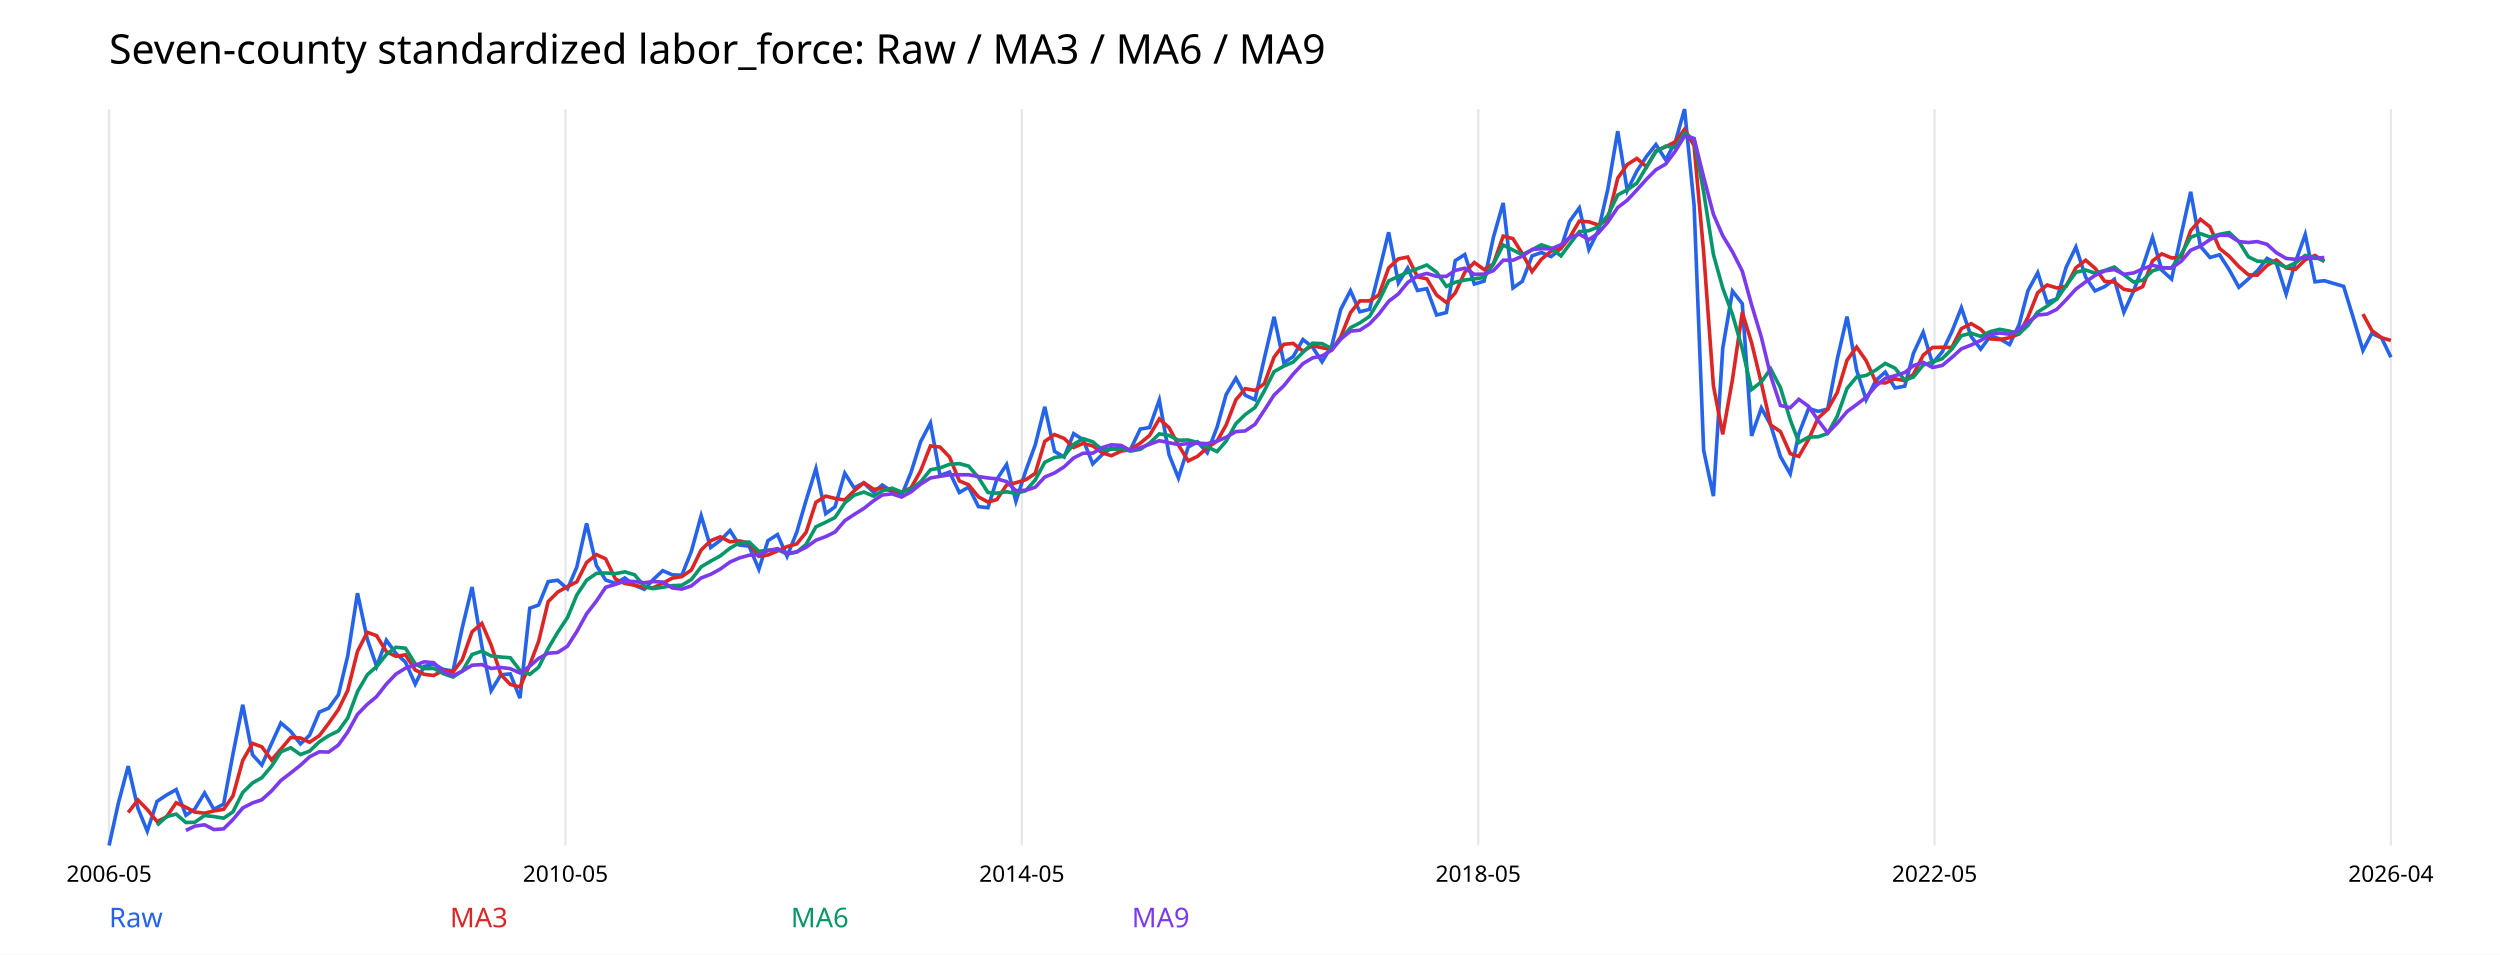
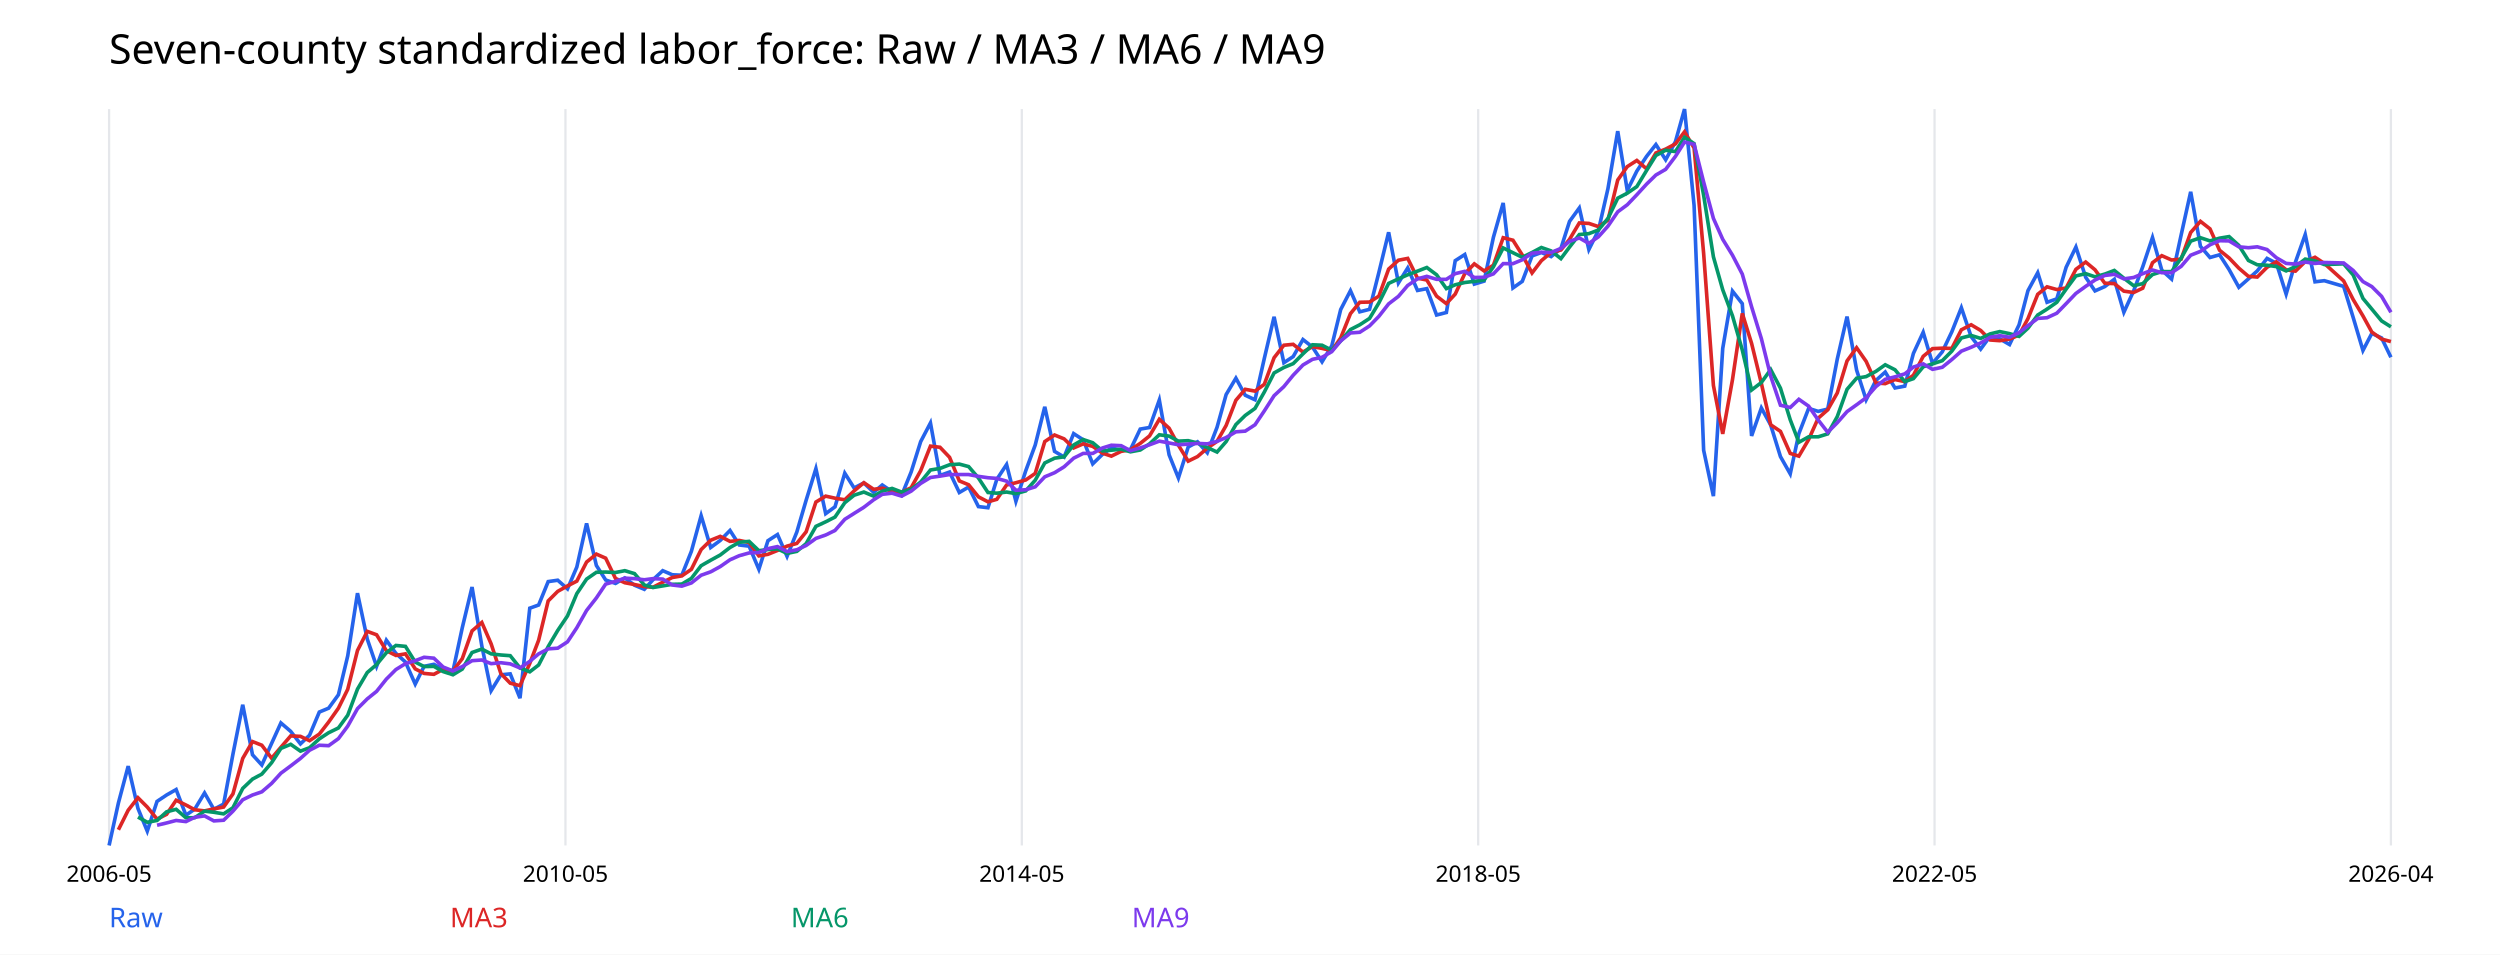
<svg xmlns="http://www.w3.org/2000/svg" width="1100" height="420" viewBox="0 0 1100 420">
  <rect width="100%" height="100%" fill="white" />
  <text x="48" y="28" font-family="sans-serif" font-size="18">Seven-county standardized labor_force: Raw / MA3 / MA6 / MA9</text>
  <line x1="48.0" y1="48" x2="48.0" y2="372" stroke="#e5e7eb" />
  <text x="48.0" y="388" text-anchor="middle" font-family="sans-serif" font-size="10">2006-05</text>
  <line x1="248.8" y1="48" x2="248.8" y2="372" stroke="#e5e7eb" />
  <text x="248.8" y="388" text-anchor="middle" font-family="sans-serif" font-size="10">2010-05</text>
  <line x1="449.6" y1="48" x2="449.6" y2="372" stroke="#e5e7eb" />
  <text x="449.6" y="388" text-anchor="middle" font-family="sans-serif" font-size="10">2014-05</text>
  <line x1="650.4" y1="48" x2="650.4" y2="372" stroke="#e5e7eb" />
  <text x="650.4" y="388" text-anchor="middle" font-family="sans-serif" font-size="10">2018-05</text>
  <line x1="851.2" y1="48" x2="851.2" y2="372" stroke="#e5e7eb" />
  <text x="851.2" y="388" text-anchor="middle" font-family="sans-serif" font-size="10">2022-05</text>
  <line x1="1052.0" y1="48" x2="1052.0" y2="372" stroke="#e5e7eb" />
  <text x="1052.0" y="388" text-anchor="middle" font-family="sans-serif" font-size="10">2026-04</text>
  <polyline points="48.0,372.0 52.1,353.3 56.4,337.1 60.7,355.7 64.8,365.7 69.1,352.6 73.3,349.8 77.5,347.4 81.8,358.7 85.7,356.0 90.0,348.9 94.1,356.1 98.4,353.8 102.5,331.8 106.8,310.1 111.1,332.1 115.2,336.6 119.5,327.1 123.6,318.1 127.9,321.8 132.2,327.3 136.2,323.5 140.5,313.3 144.6,311.6 148.9,305.7 153.0,288.6 157.3,261.0 161.6,281.2 165.7,293.2 170.0,281.7 174.2,287.5 178.4,291.3 182.7,301.0 186.6,293.2 190.9,292.3 195.0,294.5 199.3,295.3 203.4,276.2 207.7,258.3 212.0,284.2 216.1,303.9 220.4,296.9 224.5,296.5 228.8,307.2 233.1,267.6 237.0,266.2 241.2,255.9 245.4,255.3 249.7,259.1 253.8,249.5 258.1,230.3 262.4,248.8 266.5,255.2 270.8,256.7 274.9,254.3 279.2,257.5 283.5,259.3 287.3,255.1 291.6,251.1 295.8,252.9 300.0,253.1 304.2,242.6 308.5,226.9 312.7,240.9 316.9,237.8 321.2,233.4 325.3,239.8 329.6,240.3 333.9,250.5 337.9,237.9 342.1,235.2 346.3,244.8 350.6,234.1 354.7,220.1 359.0,206.2 363.3,226.0 367.4,223.0 371.7,208.2 375.8,214.7 380.1,212.5 384.4,216.6 388.2,213.4 392.5,216.3 396.7,218.0 400.9,207.7 405.1,194.3 409.4,186.1 413.6,209.2 417.8,207.7 422.1,216.7 426.2,214.3 430.5,222.9 434.7,223.4 438.6,210.9 442.9,204.4 447.0,220.6 451.3,207.2 455.5,195.8 459.7,179.0 464.0,198.6 468.2,201.1 472.4,190.8 476.6,193.5 480.8,204.1 485.1,199.9 489.0,197.1 493.3,198.1 497.4,197.8 501.7,188.8 505.8,188.1 510.1,176.0 514.4,200.1 518.5,210.3 522.8,196.7 526.9,194.4 531.2,199.2 535.5,188.0 539.5,173.6 543.8,166.4 547.9,173.9 552.2,175.9 556.3,157.7 560.6,139.4 564.9,159.6 569.0,156.9 573.3,149.4 577.5,152.7 581.7,159.2 586.0,152.1 589.9,136.2 594.2,127.9 598.3,137.2 602.6,136.1 606.7,119.9 611.0,102.2 615.3,124.5 619.4,117.9 623.7,127.8 627.8,127.0 632.1,138.6 636.4,137.5 640.3,114.7 644.5,112.0 648.7,125.0 653.0,123.7 657.1,104.4 661.4,89.3 665.7,126.7 669.8,123.8 674.1,112.6 678.2,111.1 682.5,112.9 686.8,109.3 690.6,97.4 694.9,91.5 699.1,109.8 703.3,101.4 707.5,83.0 711.8,57.7 716.0,83.8 720.2,75.3 724.5,68.8 728.6,63.6 732.9,70.3 737.2,62.3 741.2,48.0 745.4,90.4 749.6,198.1 753.9,218.3 758.0,153.3 762.3,128.1 766.6,133.6 770.7,191.8 775.0,179.5 779.1,187.0 783.4,200.9 787.7,208.5 791.5,190.8 795.8,179.7 800.0,181.0 804.2,180.0 808.4,158.0 812.7,139.3 816.9,162.8 821.1,175.9 825.4,167.4 829.5,163.7 833.8,170.7 838.1,169.9 841.9,155.5 846.2,146.2 850.3,159.9 854.6,154.8 858.8,146.0 863.0,135.4 867.3,148.1 871.5,153.6 875.7,147.9 879.9,149.1 884.2,151.6 888.4,142.9 892.3,127.9 896.6,120.0 900.7,133.0 905.0,131.5 909.1,117.6 913.4,108.7 917.7,122.0 921.8,128.0 926.1,126.1 930.3,122.9 934.5,137.4 938.8,128.0 942.8,117.4 947.1,104.5 951.2,118.9 955.5,122.8 959.7,103.4 963.9,84.4 968.2,108.4 972.4,113.3 976.6,112.1 980.8,118.6 985.1,126.4 989.3,122.7 993.2,119.2 997.5,113.7 1001.6,115.8 1005.9,129.4 1010.0,115.3 1014.3,103.2 1018.6,124.0 1022.7,123.5 1031.2,126.0 1035.4,139.7 1039.7,154.2 1043.6,146.7 1047.9,148.7 1052.0,157.2" fill="none" stroke="#2563eb" stroke-width="1.6" />
  <text x="48" y="408" font-family="sans-serif" font-size="12" fill="#2563eb">Raw</text>
-   <polyline points="56.4,357.5 60.7,352.0 64.8,356.2 69.1,361.5 73.3,359.4 77.5,353.2 81.8,355.2 85.7,357.3 90.0,357.8 94.1,356.8 98.4,356.1 102.5,350.2 106.8,334.6 111.1,327.1 115.2,328.6 119.5,334.4 123.6,329.6 127.9,324.5 132.2,324.7 136.2,326.6 140.5,323.7 144.6,318.3 148.9,312.2 153.0,303.8 157.3,286.6 161.6,278.2 165.7,279.7 170.0,286.7 174.2,288.8 178.4,288.1 182.7,294.8 186.6,296.7 190.9,297.2 195.0,294.9 199.3,295.7 203.4,290.2 207.7,278.0 212.0,274.3 216.1,283.8 220.4,296.9 224.5,301.1 228.8,302.3 233.1,292.5 237.0,282.2 241.2,264.7 245.4,260.5 249.7,258.1 253.8,256.0 258.1,247.5 262.4,244.0 266.5,245.9 270.8,254.8 274.9,256.7 279.2,257.5 283.5,258.4 287.3,258.7 291.6,256.6 295.8,254.4 300.0,253.7 304.2,250.8 308.5,242.0 312.7,237.9 316.9,236.2 321.2,238.4 325.3,238.0 329.6,238.9 333.9,244.8 337.9,244.2 342.1,242.4 346.3,240.5 350.6,239.3 354.7,234.2 359.0,221.0 363.3,218.3 367.4,219.3 371.7,220.0 375.8,216.0 380.1,212.4 384.4,215.3 388.2,214.8 392.5,216.1 396.7,216.6 400.9,214.6 405.1,207.1 409.4,196.2 413.6,196.7 417.8,201.1 422.1,211.6 426.2,213.3 430.5,218.6 434.7,220.9 438.6,219.8 442.9,213.4 447.0,212.4 451.3,211.1 455.5,208.3 459.7,194.2 464.0,191.2 468.2,192.9 472.4,196.9 476.6,195.1 480.8,196.2 485.1,199.3 489.0,200.5 493.3,198.5 497.4,197.8 501.7,195.0 505.8,191.6 510.1,184.3 514.4,188.2 518.5,195.8 522.8,202.8 526.9,200.8 531.2,197.0 535.5,194.1 539.5,187.0 543.8,175.9 547.9,171.0 552.2,171.8 556.3,168.8 560.6,157.1 564.9,151.5 569.0,151.1 573.3,154.5 577.5,152.1 581.7,153.0 586.0,153.9 589.9,148.3 594.2,137.6 598.3,132.4 602.6,132.4 606.7,129.8 611.0,117.9 615.3,113.9 619.4,113.1 623.7,121.8 627.8,122.7 632.1,129.8 636.4,133.1 640.3,128.9 644.5,119.8 648.7,115.5 653.0,118.6 657.1,116.1 661.4,103.9 665.7,105.0 669.8,111.6 674.1,119.5 678.2,114.1 682.5,110.5 686.8,109.3 690.6,104.6 694.9,97.3 699.1,97.6 703.3,99.0 707.5,96.2 711.8,78.4 716.0,72.4 720.2,69.7 724.5,73.4 728.6,66.4 732.9,64.6 737.2,62.3 741.2,56.9 745.4,64.1 749.6,110.9 753.9,169.7 758.0,191.1 762.3,166.9 766.6,137.5 770.7,150.8 775.0,168.6 779.1,187.0 783.4,189.9 787.7,199.6 791.5,200.8 795.8,193.3 800.0,183.9 804.2,180.1 808.4,172.7 812.7,158.5 816.9,152.7 821.1,158.7 825.4,168.2 829.5,168.5 833.8,166.7 838.1,167.5 841.9,164.7 846.2,156.3 850.3,152.9 854.6,152.8 858.8,152.9 863.0,144.6 867.3,142.4 871.5,144.9 875.7,149.1 879.9,149.4 884.2,148.6 888.4,146.9 892.3,139.6 896.6,128.8 900.7,125.4 905.0,126.7 909.1,126.0 913.4,117.8 917.7,114.5 921.8,118.0 926.1,123.8 930.3,124.1 934.5,127.3 938.8,128.0 942.8,126.1 947.1,114.8 951.2,111.7 955.5,113.5 959.7,113.2 963.9,101.5 968.2,96.5 972.4,99.8 976.6,109.3 980.8,112.7 985.1,117.3 989.3,120.9 993.2,121.1 997.5,116.8 1001.6,114.4 1005.9,117.9 1010.0,118.5 1014.3,114.3 1018.6,112.4 1022.7,115.1" fill="none" stroke="#dc2626" stroke-width="1.6" />
-   <polyline points="1039.7,138.2 1043.6,145.4 1047.9,148.6 1052.0,149.8" fill="none" stroke="#dc2626" stroke-width="1.6" />
+   <polyline points="52.1,365.1 56.4,356.5 60.7,351.0 64.8,355.1 69.1,360.4 73.3,358.3 77.5,352.1 81.8,354.2 85.7,356.3 90.0,356.8 94.1,355.9 98.4,355.1 102.5,349.3 106.8,333.7 111.1,326.3 115.2,327.9 119.5,333.6 123.6,328.8 127.9,323.8 132.2,324.0 136.2,325.9 140.5,323.0 144.6,317.7 148.9,311.6 153.0,303.3 157.3,286.2 161.6,277.8 165.7,279.3 170.0,286.3 174.2,288.4 178.4,287.7 182.7,294.3 186.6,296.3 190.9,296.7 195.0,294.5 199.3,295.2 203.4,289.8 207.7,277.6 212.0,273.9 216.1,283.3 220.4,296.4 224.5,300.6 228.8,301.7 233.1,291.9 237.0,281.7 241.2,264.4 245.4,260.2 249.7,257.8 253.8,255.7 258.1,247.3 262.4,243.8 266.5,245.6 270.8,254.5 274.9,256.4 279.2,257.2 283.5,258.1 287.3,258.4 291.6,256.2 295.8,254.1 300.0,253.4 304.2,250.5 308.5,241.8 312.7,237.7 316.9,236.0 321.2,238.2 325.3,237.8 329.6,238.7 333.9,244.6 337.9,243.9 342.1,242.2 346.3,240.3 350.6,239.1 354.7,234.0 359.0,220.9 363.3,218.3 367.4,219.2 371.7,219.9 375.8,216.0 380.1,212.4 384.4,215.3 388.2,214.8 392.5,216.1 396.7,216.6 400.9,214.6 405.1,207.1 409.4,196.3 413.6,196.8 417.8,201.2 422.1,211.6 426.2,213.3 430.5,218.6 434.7,220.8 438.6,219.7 442.9,213.4 447.0,212.4 451.3,211.2 455.5,208.3 459.7,194.3 464.0,191.4 468.2,193.1 472.4,197.1 476.6,195.3 480.8,196.4 485.1,199.4 489.0,200.7 493.3,198.6 497.4,197.9 501.7,195.1 505.8,191.8 510.1,184.5 514.4,188.4 518.5,195.9 522.8,202.9 526.9,200.9 531.2,197.2 535.5,194.2 539.5,187.2 543.8,176.1 547.9,171.3 552.2,172.1 556.3,169.1 560.6,157.4 564.9,151.9 569.0,151.5 573.3,154.9 577.5,152.5 581.7,153.3 586.0,154.3 589.9,148.7 594.2,138.0 598.3,133.0 602.6,132.9 606.7,130.3 611.0,118.4 615.3,114.5 619.4,113.7 623.7,122.4 627.8,123.2 632.1,130.3 636.4,133.6 640.3,129.4 644.5,120.4 648.7,116.1 653.0,119.2 657.1,116.7 661.4,104.6 665.7,105.7 669.8,112.2 674.1,120.1 678.2,114.7 682.5,111.1 686.8,110.0 690.6,105.3 694.9,98.1 699.1,98.3 703.3,99.7 707.5,96.9 711.8,79.2 716.0,73.3 720.2,70.6 724.5,74.3 728.6,67.3 732.9,65.6 737.2,63.3 741.2,58.0 745.4,65.1 749.6,111.5 753.9,169.6 758.0,190.9 762.3,167.0 766.6,137.9 770.7,151.1 775.0,168.7 779.1,186.9 783.4,189.8 787.7,199.5 791.5,200.7 795.8,193.4 800.0,184.0 804.2,180.3 808.4,172.9 812.7,158.8 816.9,153.0 821.1,159.0 825.4,168.5 829.5,168.8 833.8,167.0 838.1,167.9 841.9,165.1 846.2,156.8 850.3,153.4 854.6,153.2 858.8,153.3 863.0,145.1 867.3,142.9 871.5,145.4 875.7,149.6 879.9,149.9 884.2,149.2 888.4,147.4 892.3,140.2 896.6,129.5 900.7,126.2 905.0,127.4 909.1,126.7 913.4,118.5 917.7,115.3 921.8,118.7 926.1,124.6 930.3,124.8 934.5,128.1 938.8,128.7 942.8,126.8 947.1,115.6 951.2,112.5 955.5,114.4 959.7,114.0 963.9,102.3 968.2,97.4 972.4,100.7 976.6,110.1 980.8,113.5 985.1,118.0 989.3,121.6 993.2,121.9 997.5,117.6 1001.6,115.2 1005.9,118.7 1010.0,119.3 1014.3,115.1 1018.6,113.2 1022.7,115.9 1031.2,123.6 1035.4,131.8 1039.7,139.0 1043.6,146.1 1047.9,149.2 1052.0,150.3" fill="none" stroke="#dc2626" stroke-width="1.6" />
  <text x="198" y="408" font-family="sans-serif" font-size="12" fill="#dc2626">MA3</text>
-   <polyline points="69.1,363.1 73.3,359.3 77.5,358.2 81.8,361.9 85.7,361.8 90.0,358.8 94.1,359.3 98.4,360.0 102.5,357.2 106.8,348.7 111.1,344.5 115.2,342.2 119.5,337.1 123.6,330.8 127.9,329.0 132.2,332.0 136.2,330.5 140.5,326.4 144.6,323.7 148.9,321.6 153.0,315.9 157.3,304.3 161.6,296.9 165.7,293.3 170.0,288.0 174.2,284.8 178.4,285.2 182.7,292.1 186.6,294.2 190.9,294.1 195.0,296.4 199.3,297.9 203.4,295.3 207.7,288.0 212.0,286.5 216.1,288.6 220.4,289.1 224.5,289.4 228.8,295.0 233.1,296.7 237.0,293.6 241.2,285.3 245.4,278.2 249.7,271.7 253.8,261.8 258.1,255.3 262.4,252.3 266.5,252.1 270.8,252.4 274.9,251.6 279.2,252.9 283.5,257.9 287.3,259.0 291.6,258.4 295.8,257.7 300.0,257.5 304.2,255.0 308.5,249.4 312.7,246.9 316.9,244.6 321.2,241.2 325.3,238.9 329.6,238.5 333.9,242.6 337.9,242.1 342.1,241.8 346.3,243.8 350.6,242.9 354.7,239.5 359.0,231.8 363.3,229.8 367.4,227.7 371.7,221.3 375.8,217.9 380.1,216.5 384.4,218.3 388.2,216.0 392.5,214.8 396.7,216.5 400.9,215.2 405.1,212.0 409.4,206.7 413.6,205.9 417.8,204.3 422.1,204.0 426.2,205.1 430.5,210.1 434.7,216.7 438.6,217.0 442.9,216.4 447.0,217.1 451.3,215.9 455.5,211.2 459.7,203.4 464.0,201.3 468.2,200.7 472.4,195.5 476.6,193.0 480.8,194.4 485.1,198.0 489.0,197.7 493.3,197.3 497.4,198.5 501.7,197.7 505.8,195.0 510.1,190.9 514.4,191.6 518.5,193.7 522.8,193.6 526.9,194.7 531.2,196.6 535.5,198.7 539.5,194.1 543.8,186.4 547.9,182.4 552.2,179.3 556.3,172.0 560.6,163.5 564.9,161.1 569.0,159.3 573.3,155.0 577.5,151.0 581.7,151.2 586.0,153.4 589.9,149.3 594.2,144.2 598.3,142.1 602.6,139.2 606.7,132.4 611.0,123.6 615.3,121.6 619.4,119.8 623.7,118.2 627.8,116.6 632.1,119.8 636.4,126.0 640.3,124.2 644.5,123.2 648.7,122.7 653.0,122.1 657.1,116.2 661.4,107.8 665.7,110.0 669.8,112.1 674.1,109.9 678.2,107.7 682.5,109.2 686.8,112.6 690.6,107.5 694.9,101.9 699.1,101.5 703.3,99.8 707.5,94.7 711.8,85.8 716.0,83.5 720.2,80.6 724.5,73.4 728.6,66.7 732.9,64.3 737.2,64.9 741.2,58.5 745.4,61.4 749.6,84.4 753.9,112.0 758.0,126.7 762.3,138.4 766.6,153.5 770.7,171.4 775.0,168.0 779.1,162.3 783.4,170.6 787.7,184.7 791.5,194.7 795.8,192.3 800.0,192.2 804.2,190.7 808.4,183.1 812.7,170.9 816.9,165.9 821.1,165.2 825.4,162.8 829.5,159.9 833.8,162.0 838.1,167.3 841.9,165.9 846.2,160.6 850.3,159.3 854.6,157.8 858.8,153.6 863.0,147.7 867.3,146.6 871.5,148.0 875.7,145.9 879.9,144.9 884.2,145.7 888.4,146.9 892.3,143.2 896.6,137.3 900.7,134.7 905.0,131.6 909.1,125.7 913.4,119.8 917.7,118.8 921.8,120.2 926.1,119.0 930.3,117.5 934.5,120.9 938.8,124.1 942.8,123.3 947.1,119.2 951.2,117.9 955.5,117.9 959.7,111.9 963.9,104.4 968.2,102.8 972.4,104.3 976.6,103.1 980.8,102.3 985.1,106.3 989.3,113.0 993.2,114.9 997.5,115.1 1001.6,115.7 1005.9,117.6 1010.0,115.7 1014.3,112.4 1018.6,113.2 1022.7,114.8" fill="none" stroke="#059669" stroke-width="1.6" />
-   <polyline points="1052.0,142.3" fill="none" stroke="#059669" stroke-width="1.6" />
+   <polyline points="60.7,359.5 64.8,361.8 69.1,361.0 73.3,357.2 77.5,356.1 81.8,359.8 85.7,359.8 90.0,356.9 94.1,357.4 98.4,358.1 102.5,355.4 106.8,346.9 111.1,342.8 115.2,340.6 119.5,335.6 123.6,329.3 127.9,327.5 132.2,330.5 136.2,329.0 140.5,325.1 144.6,322.4 148.9,320.3 153.0,314.7 157.3,303.2 161.6,295.9 165.7,292.4 170.0,287.2 174.2,284.0 178.4,284.4 182.7,291.3 186.6,293.3 190.9,293.2 195.0,295.5 199.3,296.9 203.4,294.4 207.7,287.1 212.0,285.6 216.1,287.7 220.4,288.2 224.5,288.5 228.8,293.9 233.1,295.6 237.0,292.6 241.2,284.5 245.4,277.4 249.7,271.0 253.8,261.2 258.1,254.8 262.4,251.8 266.5,251.7 270.8,251.9 274.9,251.1 279.2,252.4 283.5,257.4 287.3,258.5 291.6,257.8 295.8,257.1 300.0,257.0 304.2,254.5 308.5,248.9 312.7,246.5 316.9,244.2 321.2,240.9 325.3,238.6 329.6,238.2 333.9,242.3 337.9,241.8 342.1,241.5 346.3,243.5 350.6,242.6 354.7,239.2 359.0,231.6 363.3,229.6 367.4,227.5 371.7,221.2 375.8,217.9 380.1,216.5 384.4,218.3 388.2,216.1 392.5,214.9 396.7,216.5 400.9,215.3 405.1,212.1 409.4,206.8 413.6,206.1 417.8,204.5 422.1,204.2 426.2,205.3 430.5,210.3 434.7,216.7 438.6,217.0 442.9,216.5 447.0,217.2 451.3,216.0 455.5,211.3 459.7,203.7 464.0,201.6 468.2,201.0 472.4,195.8 476.6,193.4 480.8,194.8 485.1,198.4 489.0,198.1 493.3,197.6 497.4,198.8 501.7,198.0 505.8,195.3 510.1,191.3 514.4,191.9 518.5,194.1 522.8,193.9 526.9,194.9 531.2,196.9 535.5,198.9 539.5,194.3 543.8,186.8 547.9,182.8 552.2,179.7 556.3,172.5 560.6,164.1 564.9,161.7 569.0,160.0 573.3,155.7 577.5,151.7 581.7,151.9 586.0,154.1 589.9,150.0 594.2,145.0 598.3,142.9 602.6,140.1 606.7,133.3 611.0,124.7 615.3,122.7 619.4,120.9 623.7,119.3 627.8,117.7 632.1,120.9 636.4,127.0 640.3,125.3 644.5,124.3 648.7,123.8 653.0,123.2 657.1,117.4 661.4,109.1 665.7,111.2 669.8,113.2 674.1,111.1 678.2,108.9 682.5,110.4 686.8,113.8 690.6,108.7 694.9,103.2 699.1,102.8 703.3,101.2 707.5,96.1 711.8,87.2 716.0,85.0 720.2,82.1 724.5,75.0 728.6,68.4 732.9,66.1 737.2,66.7 741.2,60.4 745.4,63.2 749.6,85.9 753.9,113.0 758.0,127.5 762.3,139.0 766.6,154.0 770.7,171.6 775.0,168.3 779.1,162.6 783.4,170.8 787.7,184.7 791.5,194.6 795.8,192.2 800.0,192.2 804.2,190.9 808.4,183.3 812.7,171.3 816.9,166.4 821.1,165.7 825.4,163.4 829.5,160.5 833.8,162.7 838.1,167.9 841.9,166.6 846.2,161.4 850.3,160.1 854.6,158.7 858.8,154.5 863.0,148.7 867.3,147.6 871.5,148.9 875.7,146.9 879.9,145.9 884.2,146.8 888.4,148.0 892.3,144.4 896.6,138.6 900.7,136.0 905.0,133.0 909.1,127.2 913.4,121.4 917.7,120.4 921.8,121.8 926.1,120.6 930.3,119.0 934.5,122.4 938.8,125.7 942.8,124.8 947.1,120.8 951.2,119.5 955.5,119.5 959.7,113.6 963.9,106.1 968.2,104.6 972.4,106.0 976.6,104.8 980.8,104.1 985.1,108.0 989.3,114.6 993.2,116.5 997.5,116.7 1001.6,117.3 1005.9,119.2 1010.0,117.3 1014.3,114.0 1018.6,114.8 1022.7,116.4 1031.2,116.1 1035.4,121.0 1039.7,131.3 1043.6,136.0 1047.9,141.2 1052.0,143.8" fill="none" stroke="#059669" stroke-width="1.6" />
  <text x="348" y="408" font-family="sans-serif" font-size="12" fill="#059669">MA6</text>
-   <polyline points="81.8,365.4 85.7,363.5 90.0,362.9 94.1,365.0 98.4,364.7 102.5,360.6 106.8,355.5 111.1,353.3 115.2,351.9 119.5,348.0 123.6,343.4 127.9,340.1 132.2,336.7 136.2,333.0 140.5,330.8 144.6,330.9 148.9,327.8 153.0,322.1 157.3,314.3 161.6,309.9 165.7,306.5 170.0,301.0 174.2,296.6 178.4,294.0 182.7,292.7 186.6,291.2 190.9,291.6 195.0,295.6 199.3,297.3 203.4,295.3 207.7,292.7 212.0,292.4 216.1,294.1 220.4,293.7 224.5,294.2 228.8,296.1 233.1,293.1 237.0,289.7 241.2,287.4 245.4,287.1 249.7,284.3 253.8,277.9 258.1,270.1 262.4,264.5 266.5,258.4 270.8,257.1 274.9,255.7 279.2,255.9 283.5,256.4 287.3,255.9 291.6,256.1 295.8,258.7 300.0,259.2 304.2,257.8 308.5,254.3 312.7,252.7 316.9,250.4 321.2,247.3 325.3,245.5 329.6,244.3 333.9,244.1 337.9,242.3 342.1,241.4 346.3,243.6 350.6,242.8 354.7,240.8 359.0,237.7 363.3,236.1 367.4,234.1 371.7,229.1 375.8,226.4 380.1,223.7 384.4,220.3 388.2,217.8 392.5,217.3 396.7,218.7 400.9,216.4 405.1,213.0 409.4,210.3 413.6,209.6 417.8,208.9 422.1,208.9 426.2,208.9 430.5,209.7 434.7,210.3 438.6,210.7 442.9,211.9 447.0,215.9 451.3,215.7 455.5,214.4 459.7,209.9 464.0,208.1 468.2,205.4 472.4,201.5 476.6,199.4 480.8,199.4 485.1,196.9 489.0,195.7 493.3,196.0 497.4,198.2 501.7,197.0 505.8,195.5 510.1,193.9 514.4,194.8 518.5,195.6 522.8,195.2 526.9,195.0 531.2,195.2 535.5,194.1 539.5,192.4 543.8,189.9 547.9,189.6 552.2,186.7 556.3,180.5 560.6,173.8 564.9,169.7 569.0,164.6 573.3,160.0 577.5,157.5 581.7,156.6 586.0,154.0 589.9,149.2 594.2,145.7 598.3,145.3 602.6,142.5 606.7,138.2 611.0,132.6 615.3,129.3 619.4,124.3 623.7,121.4 627.8,120.3 632.1,121.6 636.4,121.6 640.3,119.0 644.5,118.0 648.7,120.7 653.0,120.6 657.1,119.1 661.4,114.5 665.7,114.5 669.8,112.7 674.1,109.8 678.2,109.4 682.5,109.5 686.8,107.7 690.6,104.6 694.9,103.0 699.1,105.5 703.3,102.5 707.5,97.7 711.8,91.3 716.0,88.1 720.2,83.6 724.5,78.8 728.6,74.7 732.9,72.2 737.2,66.4 741.2,59.9 745.4,60.9 749.6,77.9 753.9,94.3 758.0,103.7 762.3,110.8 766.6,119.3 770.7,134.1 775.0,148.4 779.1,165.3 783.4,178.4 787.7,179.4 791.5,175.7 795.8,178.8 800.0,185.0 804.2,190.5 808.4,186.2 812.7,181.1 816.9,178.0 821.1,174.8 825.4,169.8 829.5,166.5 833.8,165.3 838.1,163.9 841.9,160.9 846.2,159.4 850.3,161.7 854.6,160.8 858.8,157.3 863.0,153.5 867.3,151.8 871.5,149.8 875.7,147.2 879.9,146.5 884.2,147.1 888.4,145.1 892.3,141.8 896.6,138.6 900.7,138.2 905.0,136.1 909.1,131.9 913.4,127.2 917.7,124.0 921.8,121.2 926.1,119.2 930.3,118.6 934.5,120.7 938.8,120.1 942.8,118.3 947.1,116.7 951.2,117.8 955.5,117.9 959.7,115.0 963.9,110.1 968.2,108.3 972.4,105.4 976.6,103.5 980.8,103.6 985.1,106.3 989.3,106.7 993.2,106.3 997.5,107.5 1001.6,111.2 1005.9,113.7 1010.0,114.1 1014.3,113.1 1018.6,113.7 1022.7,113.3" fill="none" stroke="#7c3aed" stroke-width="1.6" />
+   <polyline points="69.1,363.1 73.3,362.1 77.5,361.0 81.8,361.5 85.7,359.6 90.0,359.0 94.1,361.2 98.4,360.9 102.5,356.9 106.8,351.9 111.1,349.8 115.2,348.4 119.5,344.7 123.6,340.2 127.9,337.0 132.2,333.7 136.2,330.1 140.5,327.9 144.6,328.1 148.9,325.0 153.0,319.5 157.3,311.8 161.6,307.5 165.7,304.2 170.0,298.8 174.2,294.6 178.4,292.0 182.7,290.7 186.6,289.2 190.9,289.6 195.0,293.5 199.3,295.2 203.4,293.3 207.7,290.7 212.0,290.4 216.1,292.0 220.4,291.6 224.5,292.1 228.8,293.9 233.1,291.0 237.0,287.7 241.2,285.5 245.4,285.2 249.7,282.4 253.8,276.2 258.1,268.6 262.4,263.1 266.5,257.0 270.8,255.8 274.9,254.4 279.2,254.6 283.5,255.1 287.3,254.6 291.6,254.8 295.8,257.4 300.0,257.9 304.2,256.5 308.5,253.1 312.7,251.6 316.9,249.3 321.2,246.3 325.3,244.5 329.6,243.3 333.9,243.1 337.9,241.4 342.1,240.5 346.3,242.7 350.6,241.9 354.7,240.0 359.0,236.9 363.3,235.4 367.4,233.4 371.7,228.5 375.8,225.9 380.1,223.2 384.4,219.9 388.2,217.5 392.5,217.0 396.7,218.3 400.9,216.1 405.1,212.7 409.4,210.1 413.6,209.5 417.8,208.8 422.1,208.8 426.2,208.8 430.5,209.6 434.7,210.2 438.6,210.5 442.9,211.7 447.0,215.7 451.3,215.5 455.5,214.2 459.7,209.8 464.0,208.0 468.2,205.4 472.4,201.6 476.6,199.5 480.8,199.5 485.1,197.1 489.0,195.9 493.3,196.1 497.4,198.3 501.7,197.1 505.8,195.7 510.1,194.1 514.4,194.9 518.5,195.7 522.8,195.4 526.9,195.1 531.2,195.3 535.5,194.2 539.5,192.5 543.8,190.0 547.9,189.7 552.2,186.9 556.3,180.8 560.6,174.1 564.9,170.1 569.0,165.1 573.3,160.6 577.5,158.1 581.7,157.2 586.0,154.7 589.9,150.0 594.2,146.5 598.3,146.2 602.6,143.4 606.7,139.2 611.0,133.7 615.3,130.4 619.4,125.6 623.7,122.7 627.8,121.6 632.1,122.9 636.4,122.9 640.3,120.4 644.5,119.4 648.7,122.1 653.0,122.0 657.1,120.5 661.4,116.0 665.7,116.0 669.8,114.3 674.1,111.4 678.2,111.0 682.5,111.1 686.8,109.3 690.6,106.2 694.9,104.7 699.1,107.1 703.3,104.2 707.5,99.5 711.8,93.2 716.0,90.1 720.2,85.7 724.5,81.0 728.6,77.0 732.9,74.5 737.2,68.8 741.2,62.5 745.4,63.5 749.6,80.1 753.9,96.1 758.0,105.3 762.3,112.3 766.6,120.6 770.7,135.0 775.0,149.0 779.1,165.5 783.4,178.3 787.7,179.3 791.5,175.7 795.8,178.7 800.0,184.8 804.2,190.2 808.4,186.0 812.7,181.1 816.9,178.1 821.1,175.0 825.4,170.1 829.5,166.9 833.8,165.8 838.1,164.5 841.9,161.5 846.2,160.1 850.3,162.5 854.6,161.6 858.8,158.2 863.0,154.5 867.3,152.8 871.5,150.9 875.7,148.4 879.9,147.7 884.2,148.4 888.4,146.4 892.3,143.3 896.6,140.1 900.7,139.8 905.0,137.8 909.1,133.6 913.4,129.1 917.7,126.0 921.8,123.2 926.1,121.2 930.3,120.7 934.5,122.7 938.8,122.1 942.8,120.4 947.1,118.8 951.2,120.0 955.5,120.0 959.7,117.2 963.9,112.3 968.2,110.6 972.4,107.7 976.6,105.9 980.8,106.0 985.1,108.6 989.3,109.0 993.2,108.6 997.5,109.8 1001.6,113.4 1005.9,115.9 1010.0,116.2 1014.3,115.3 1018.6,115.9 1022.7,115.5 1031.2,115.7 1035.4,119.0 1039.7,123.9 1043.6,126.1 1047.9,130.4 1052.0,137.4" fill="none" stroke="#7c3aed" stroke-width="1.6" />
  <text x="498" y="408" font-family="sans-serif" font-size="12" fill="#7c3aed">MA9</text>
</svg>
